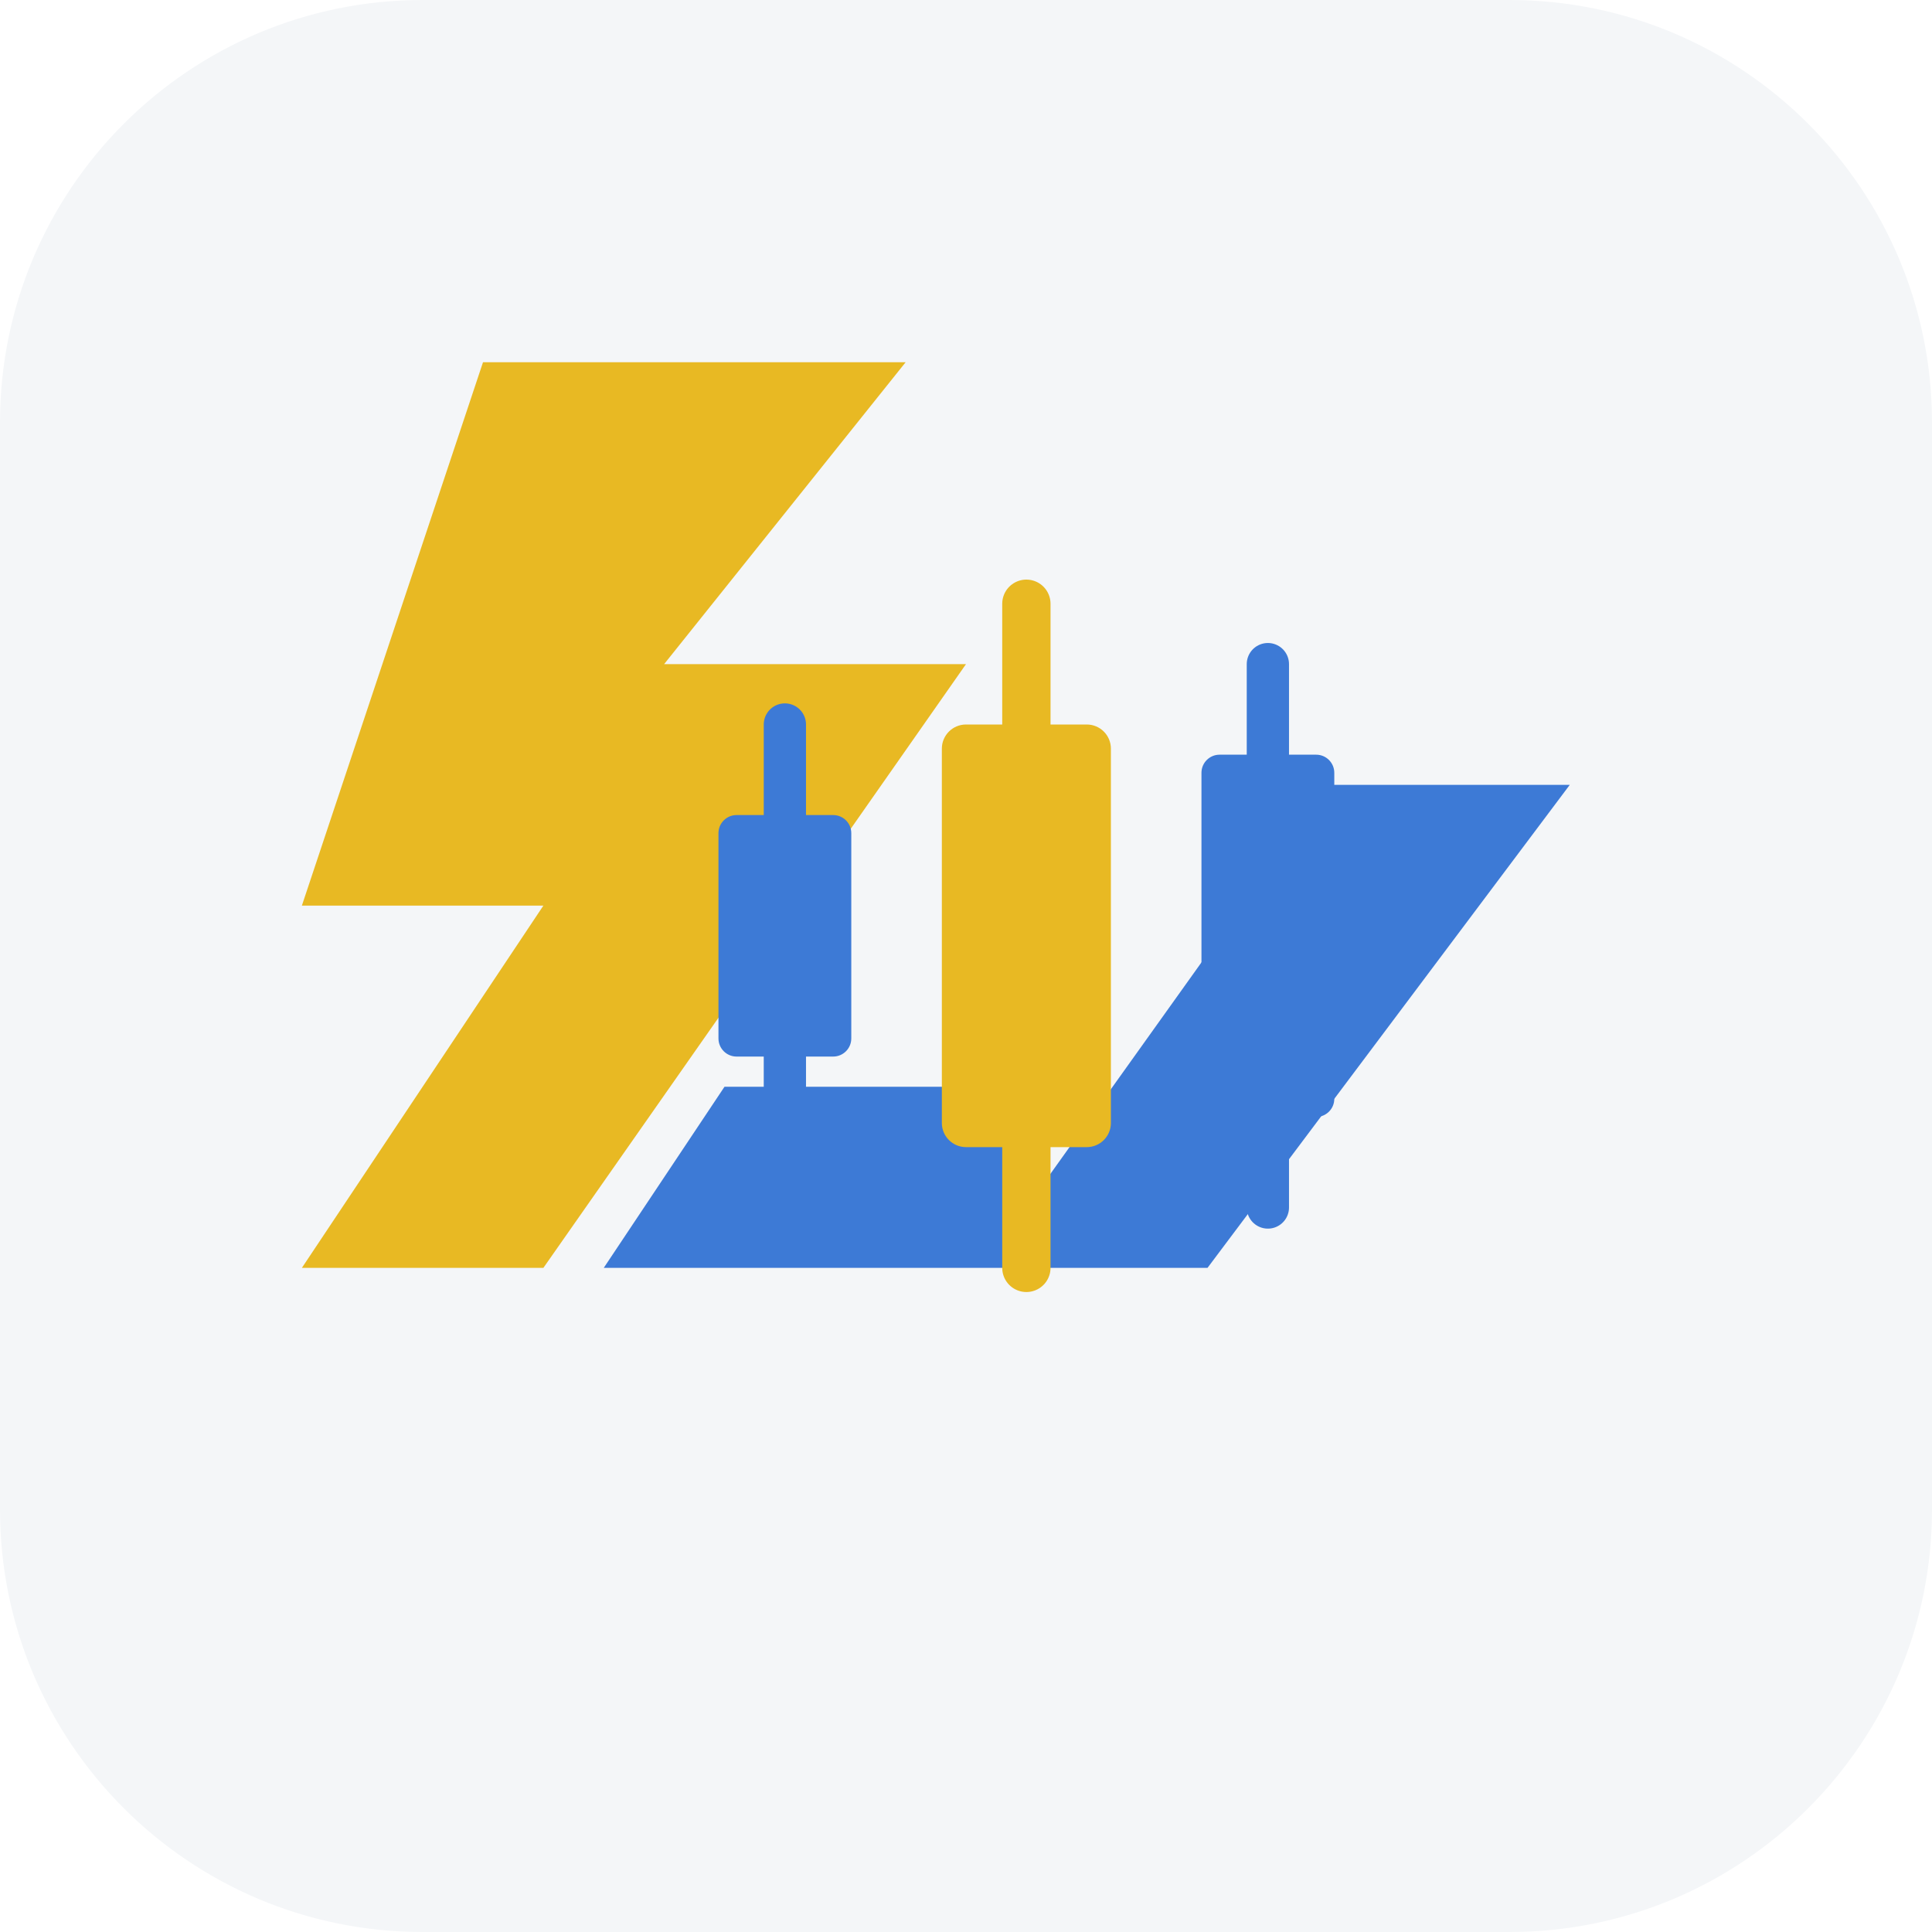
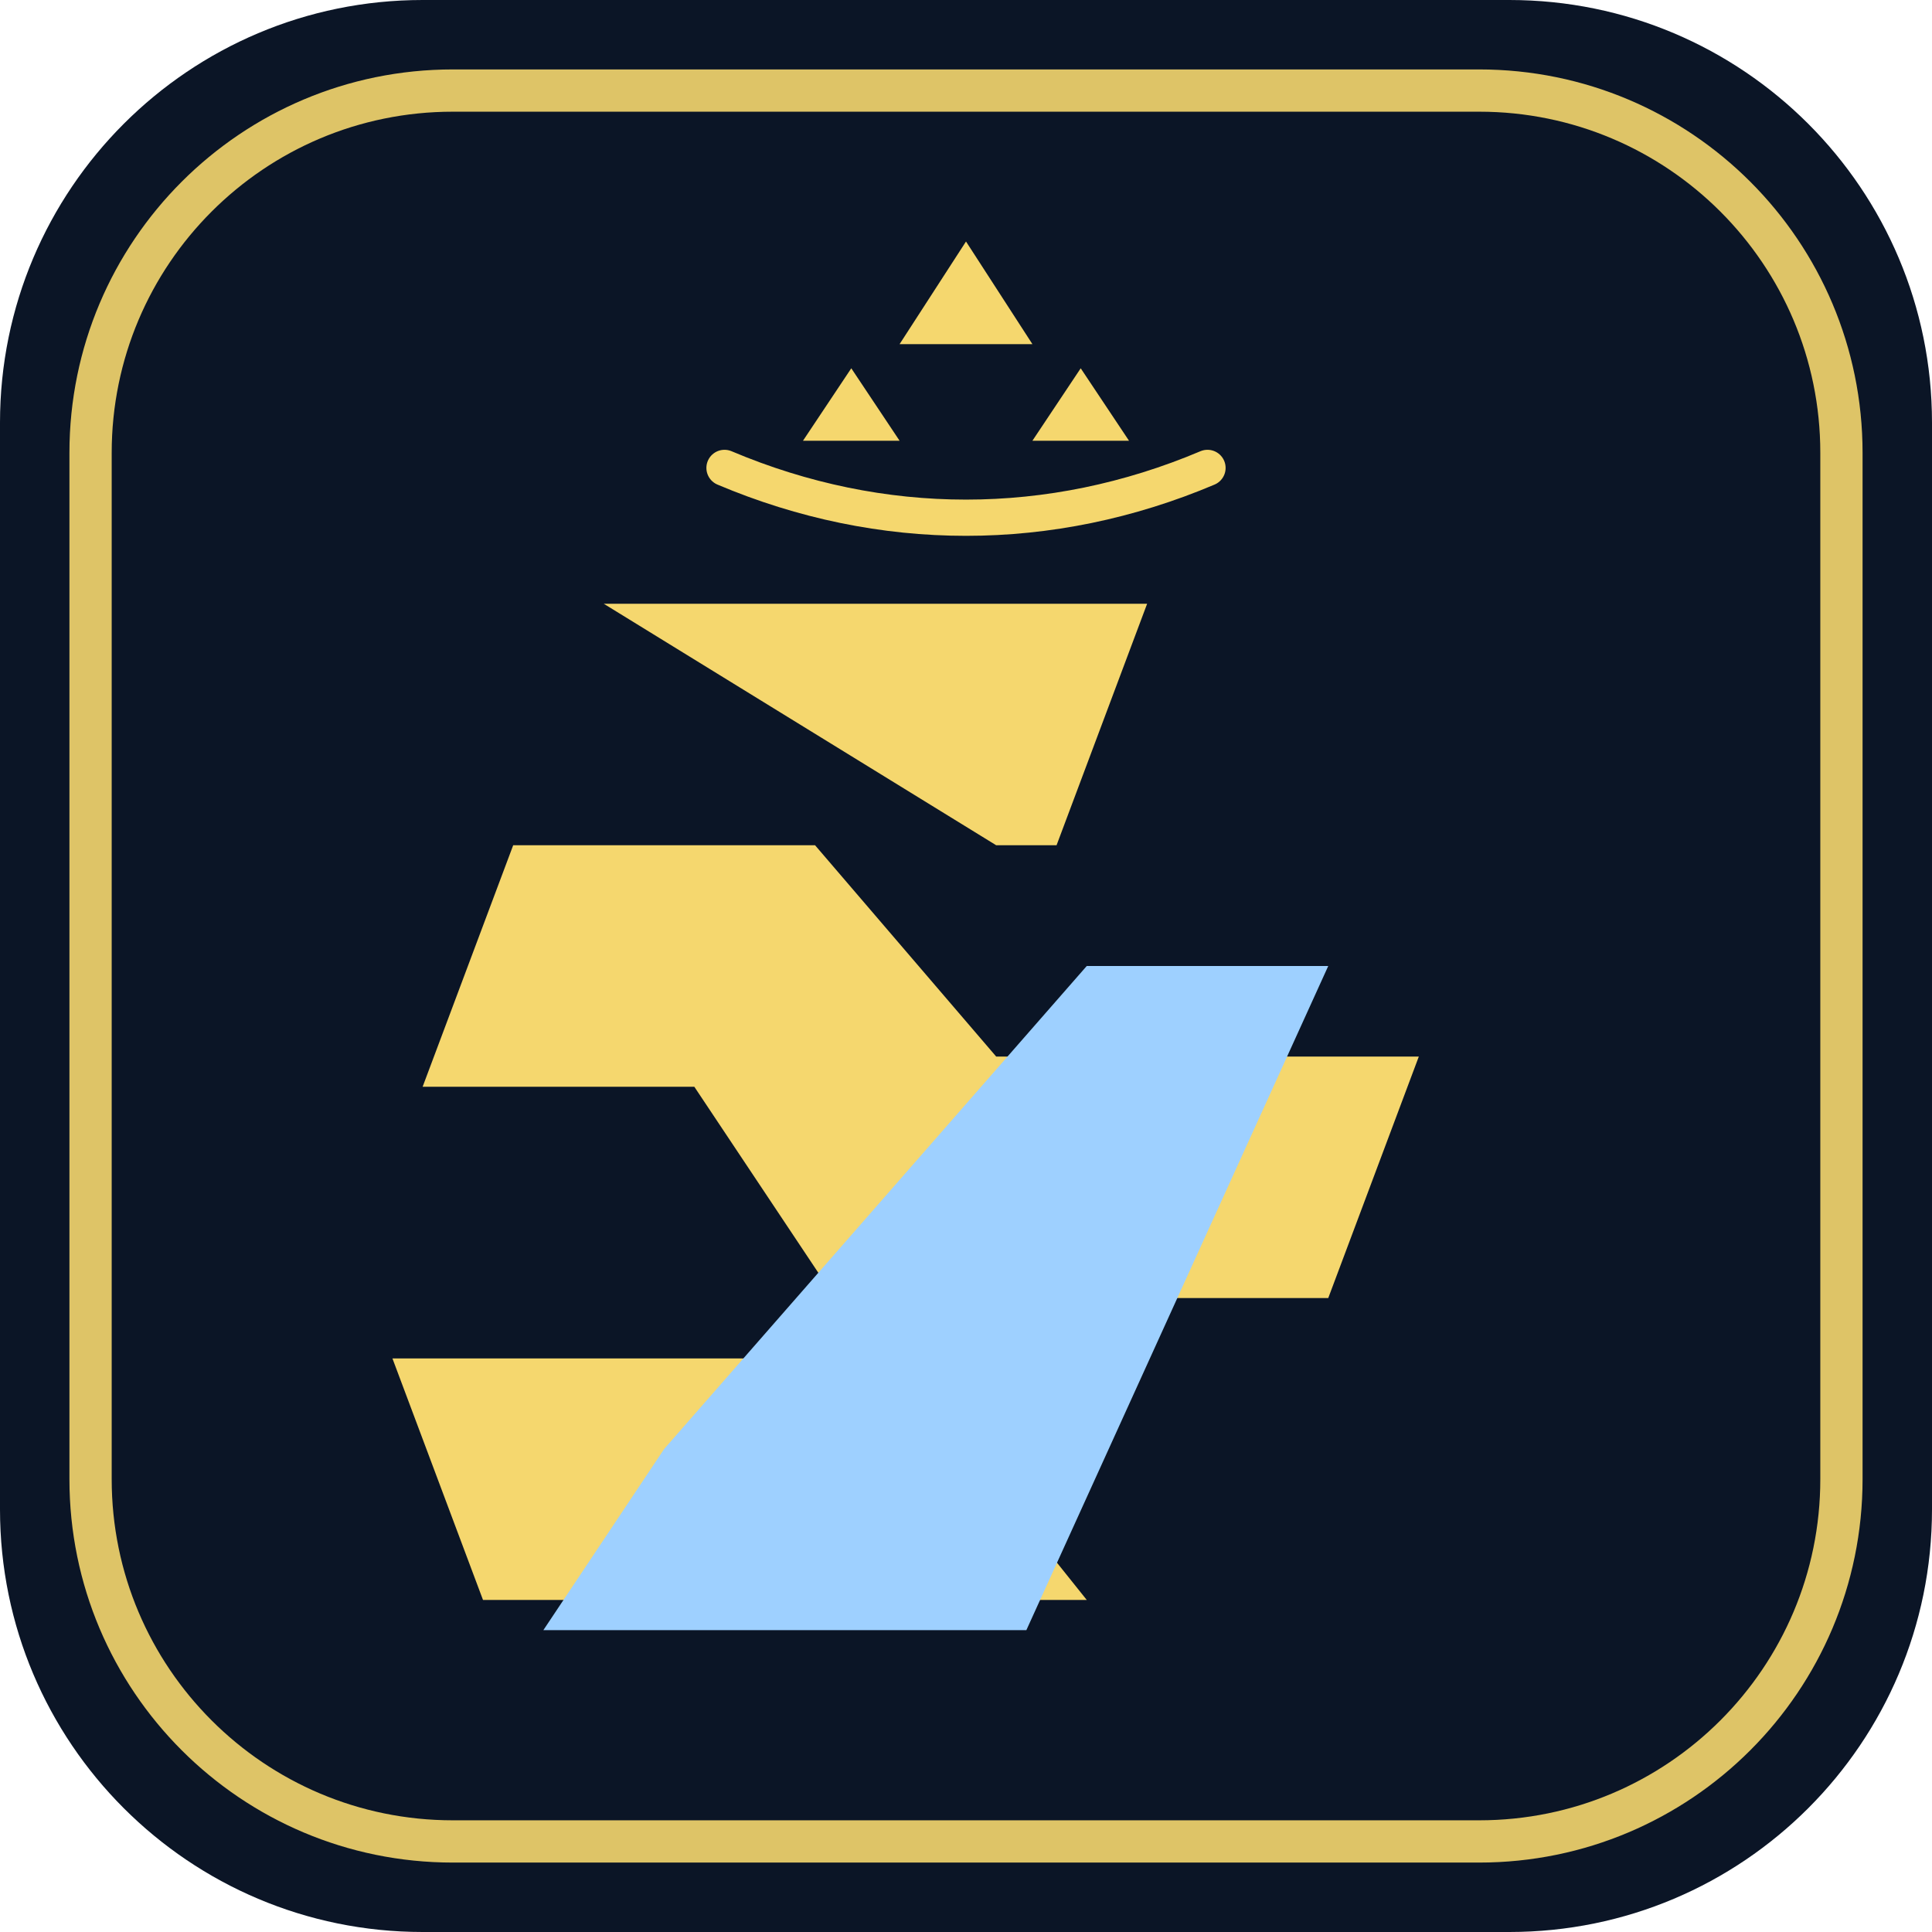
<svg xmlns="http://www.w3.org/2000/svg" viewBox="0 0 64 64" fill="none">
-   <rect width="64" height="64" rx="14" fill="#F4F6F8" />
-   <path d="M16 12h14l-8 10h10L18 42h-8l8-12H10L16 12z" fill="#E8B923" />
-   <path d="M34 40l10-14h8L40 42H20l4-6h10z" fill="#3D7AD6" />
-   <path d="M34 20v4M34 38v4" stroke="#E8B923" stroke-width="1.6" stroke-linecap="round" />
-   <rect x="31.2" y="24" width="5.6" height="14" rx="0.8" fill="#E8B923" />
-   <path d="M26 24v3M26 35v3" stroke="#3D7AD6" stroke-width="1.4" stroke-linecap="round" />
-   <rect x="23.8" y="27" width="4.4" height="8" rx="0.6" fill="#3D7AD6" />
-   <path d="M42 22v3M42 37v3" stroke="#3D7AD6" stroke-width="1.4" stroke-linecap="round" />
-   <rect x="39.8" y="25" width="4.4" height="12" rx="0.6" fill="#3D7AD6" />
+   <rect width="64" height="64" rx="14" fill="#0B1526" />
+   <rect x="3" y="3" width="58" height="58" rx="12" stroke="#F5D76E" stroke-width="1.4" opacity="0.9" />
+   <path d="M32 8l2.2 3.4H29.8L32 8zM28.2 12.2l1.6 2.4h-3.2l1.6-2.4zM35.8 12.2l1.6 2.4h-3.2l1.6-2.4z" fill="#F5D76E" />
+   <path d="M24 15.5c5.2 2.2 10.8 2.2 16 0" stroke="#F5D76E" stroke-width="1.2" stroke-linecap="round" />
+   <path d="M20 20h18l-3 8H27l6 7h14l-3 8H28l8 10H16l-3-8h16l-6-9H14l3-8h16L20 20z" fill="#F5D76E" />
+   <path d="M22 48l14-16h8L34 54H18l4-6z" fill="#9ED0FF" />
</svg>
